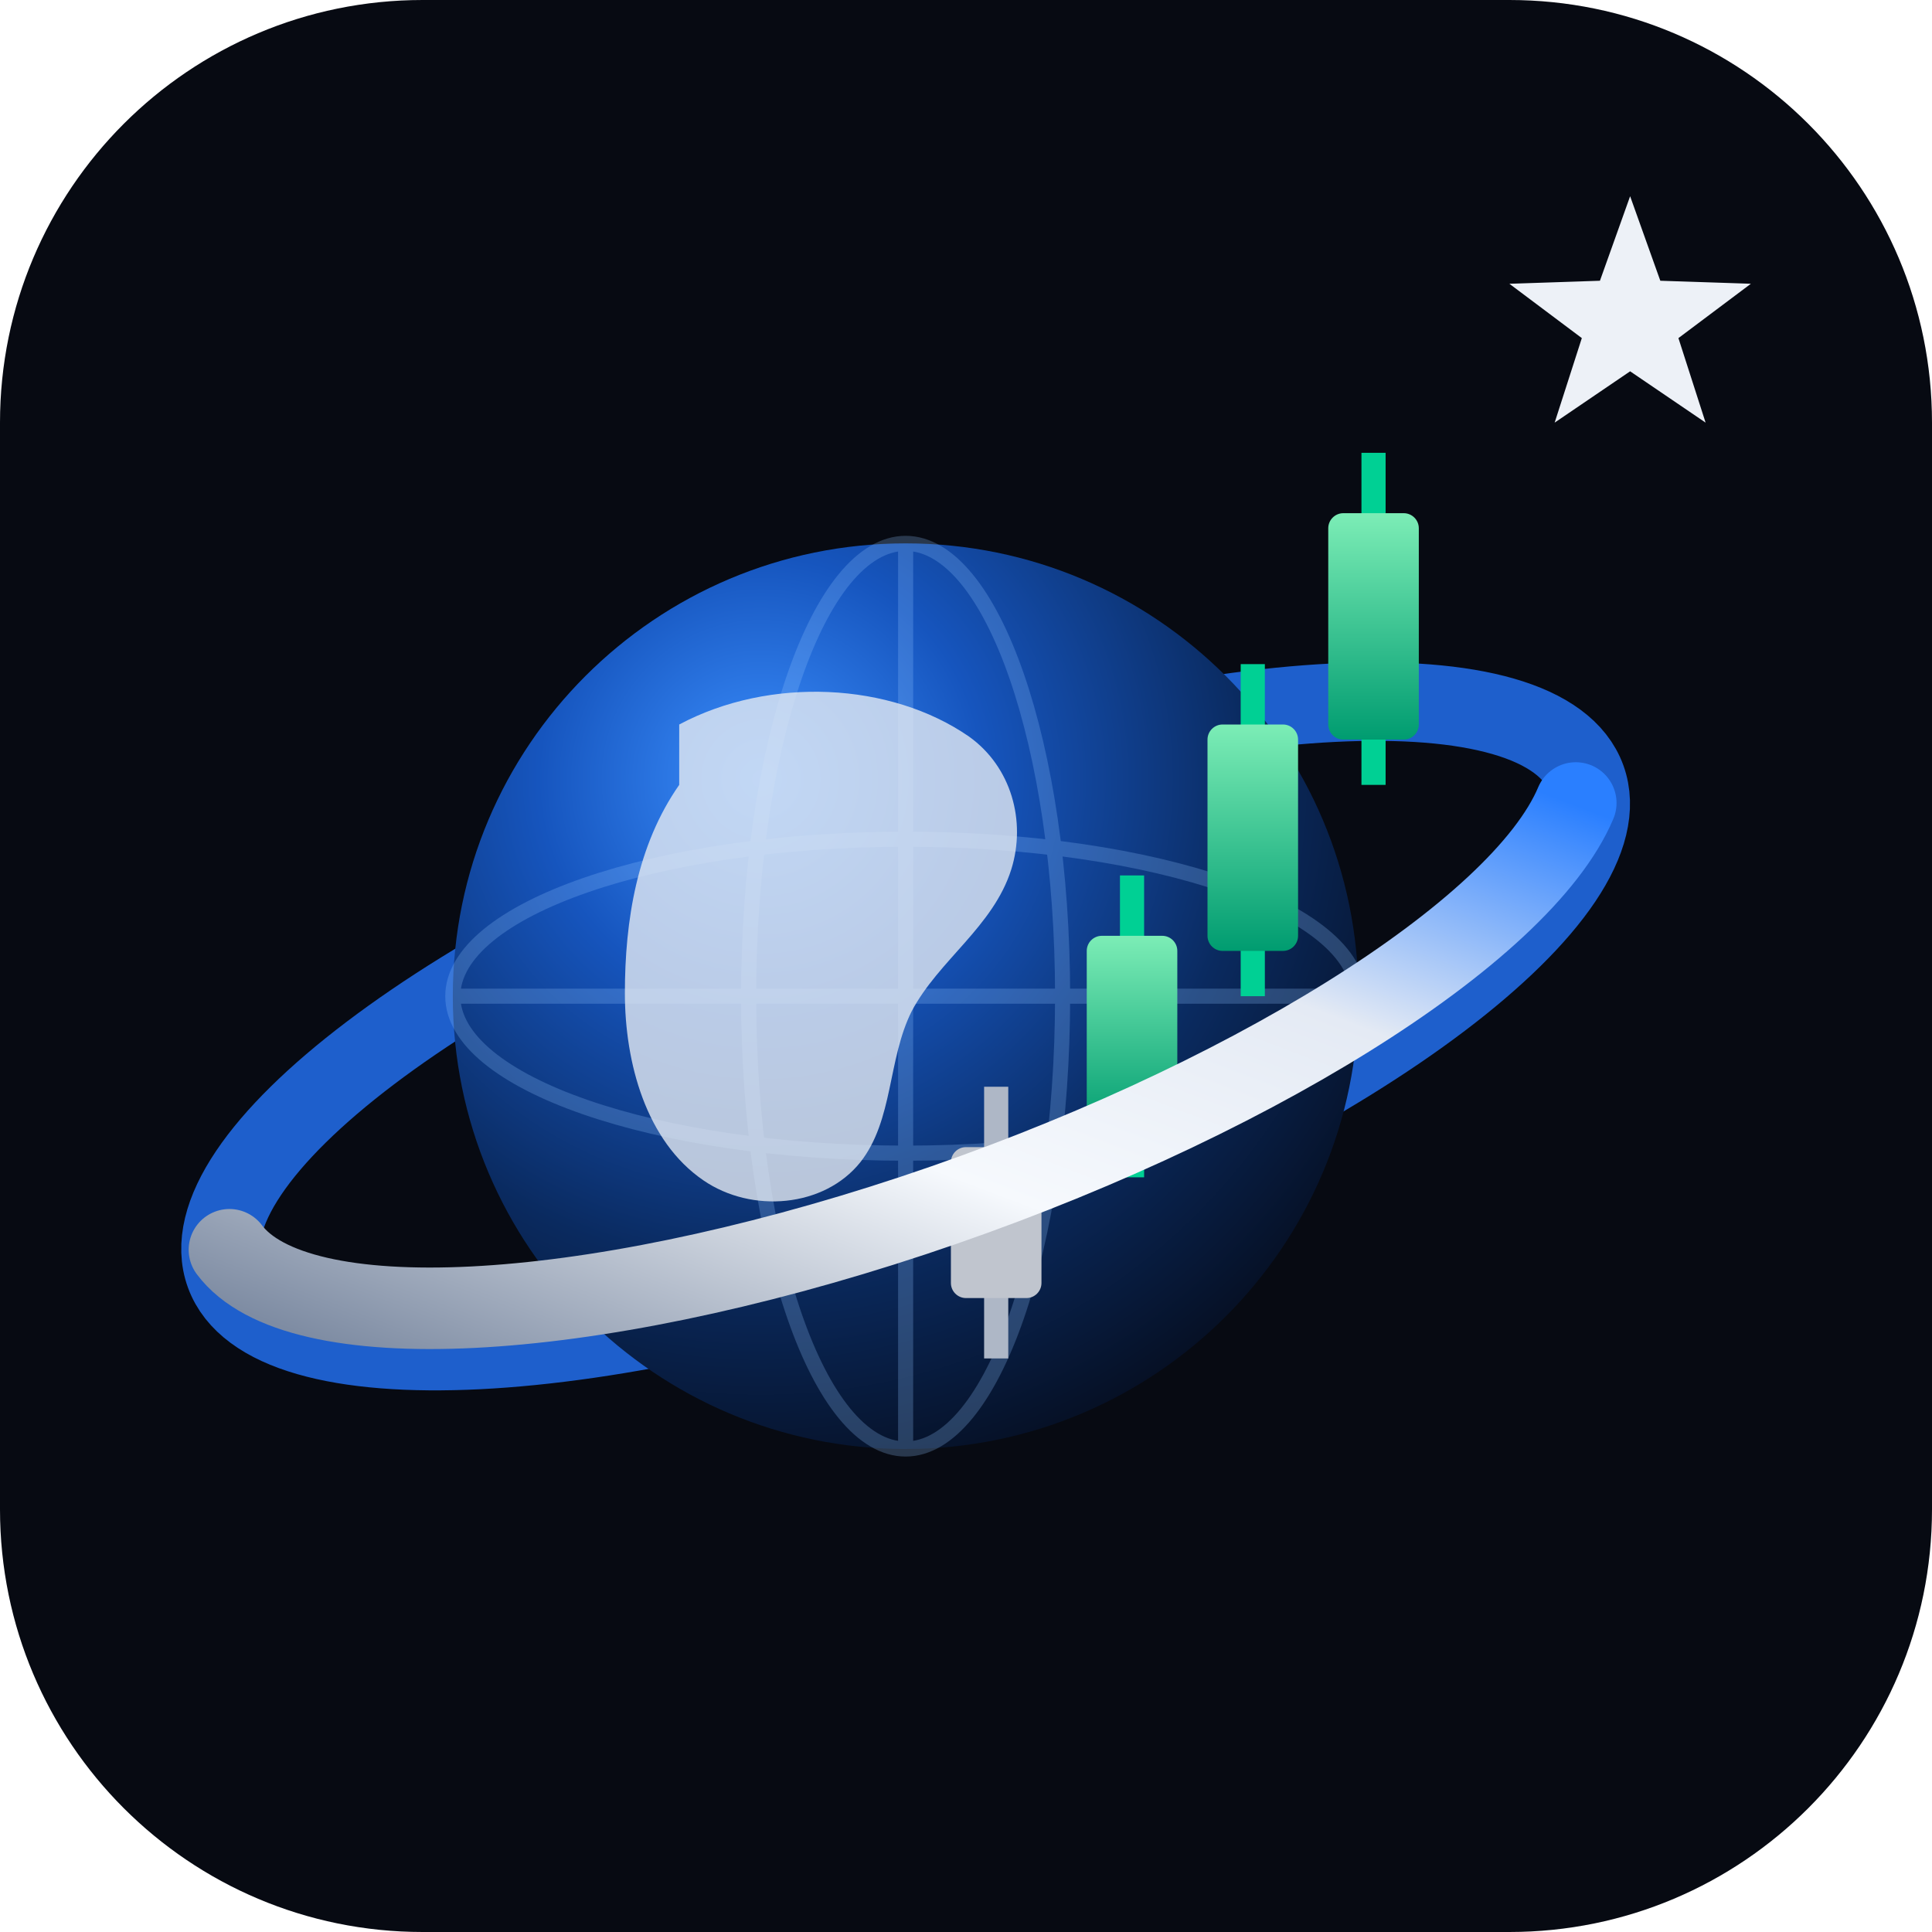
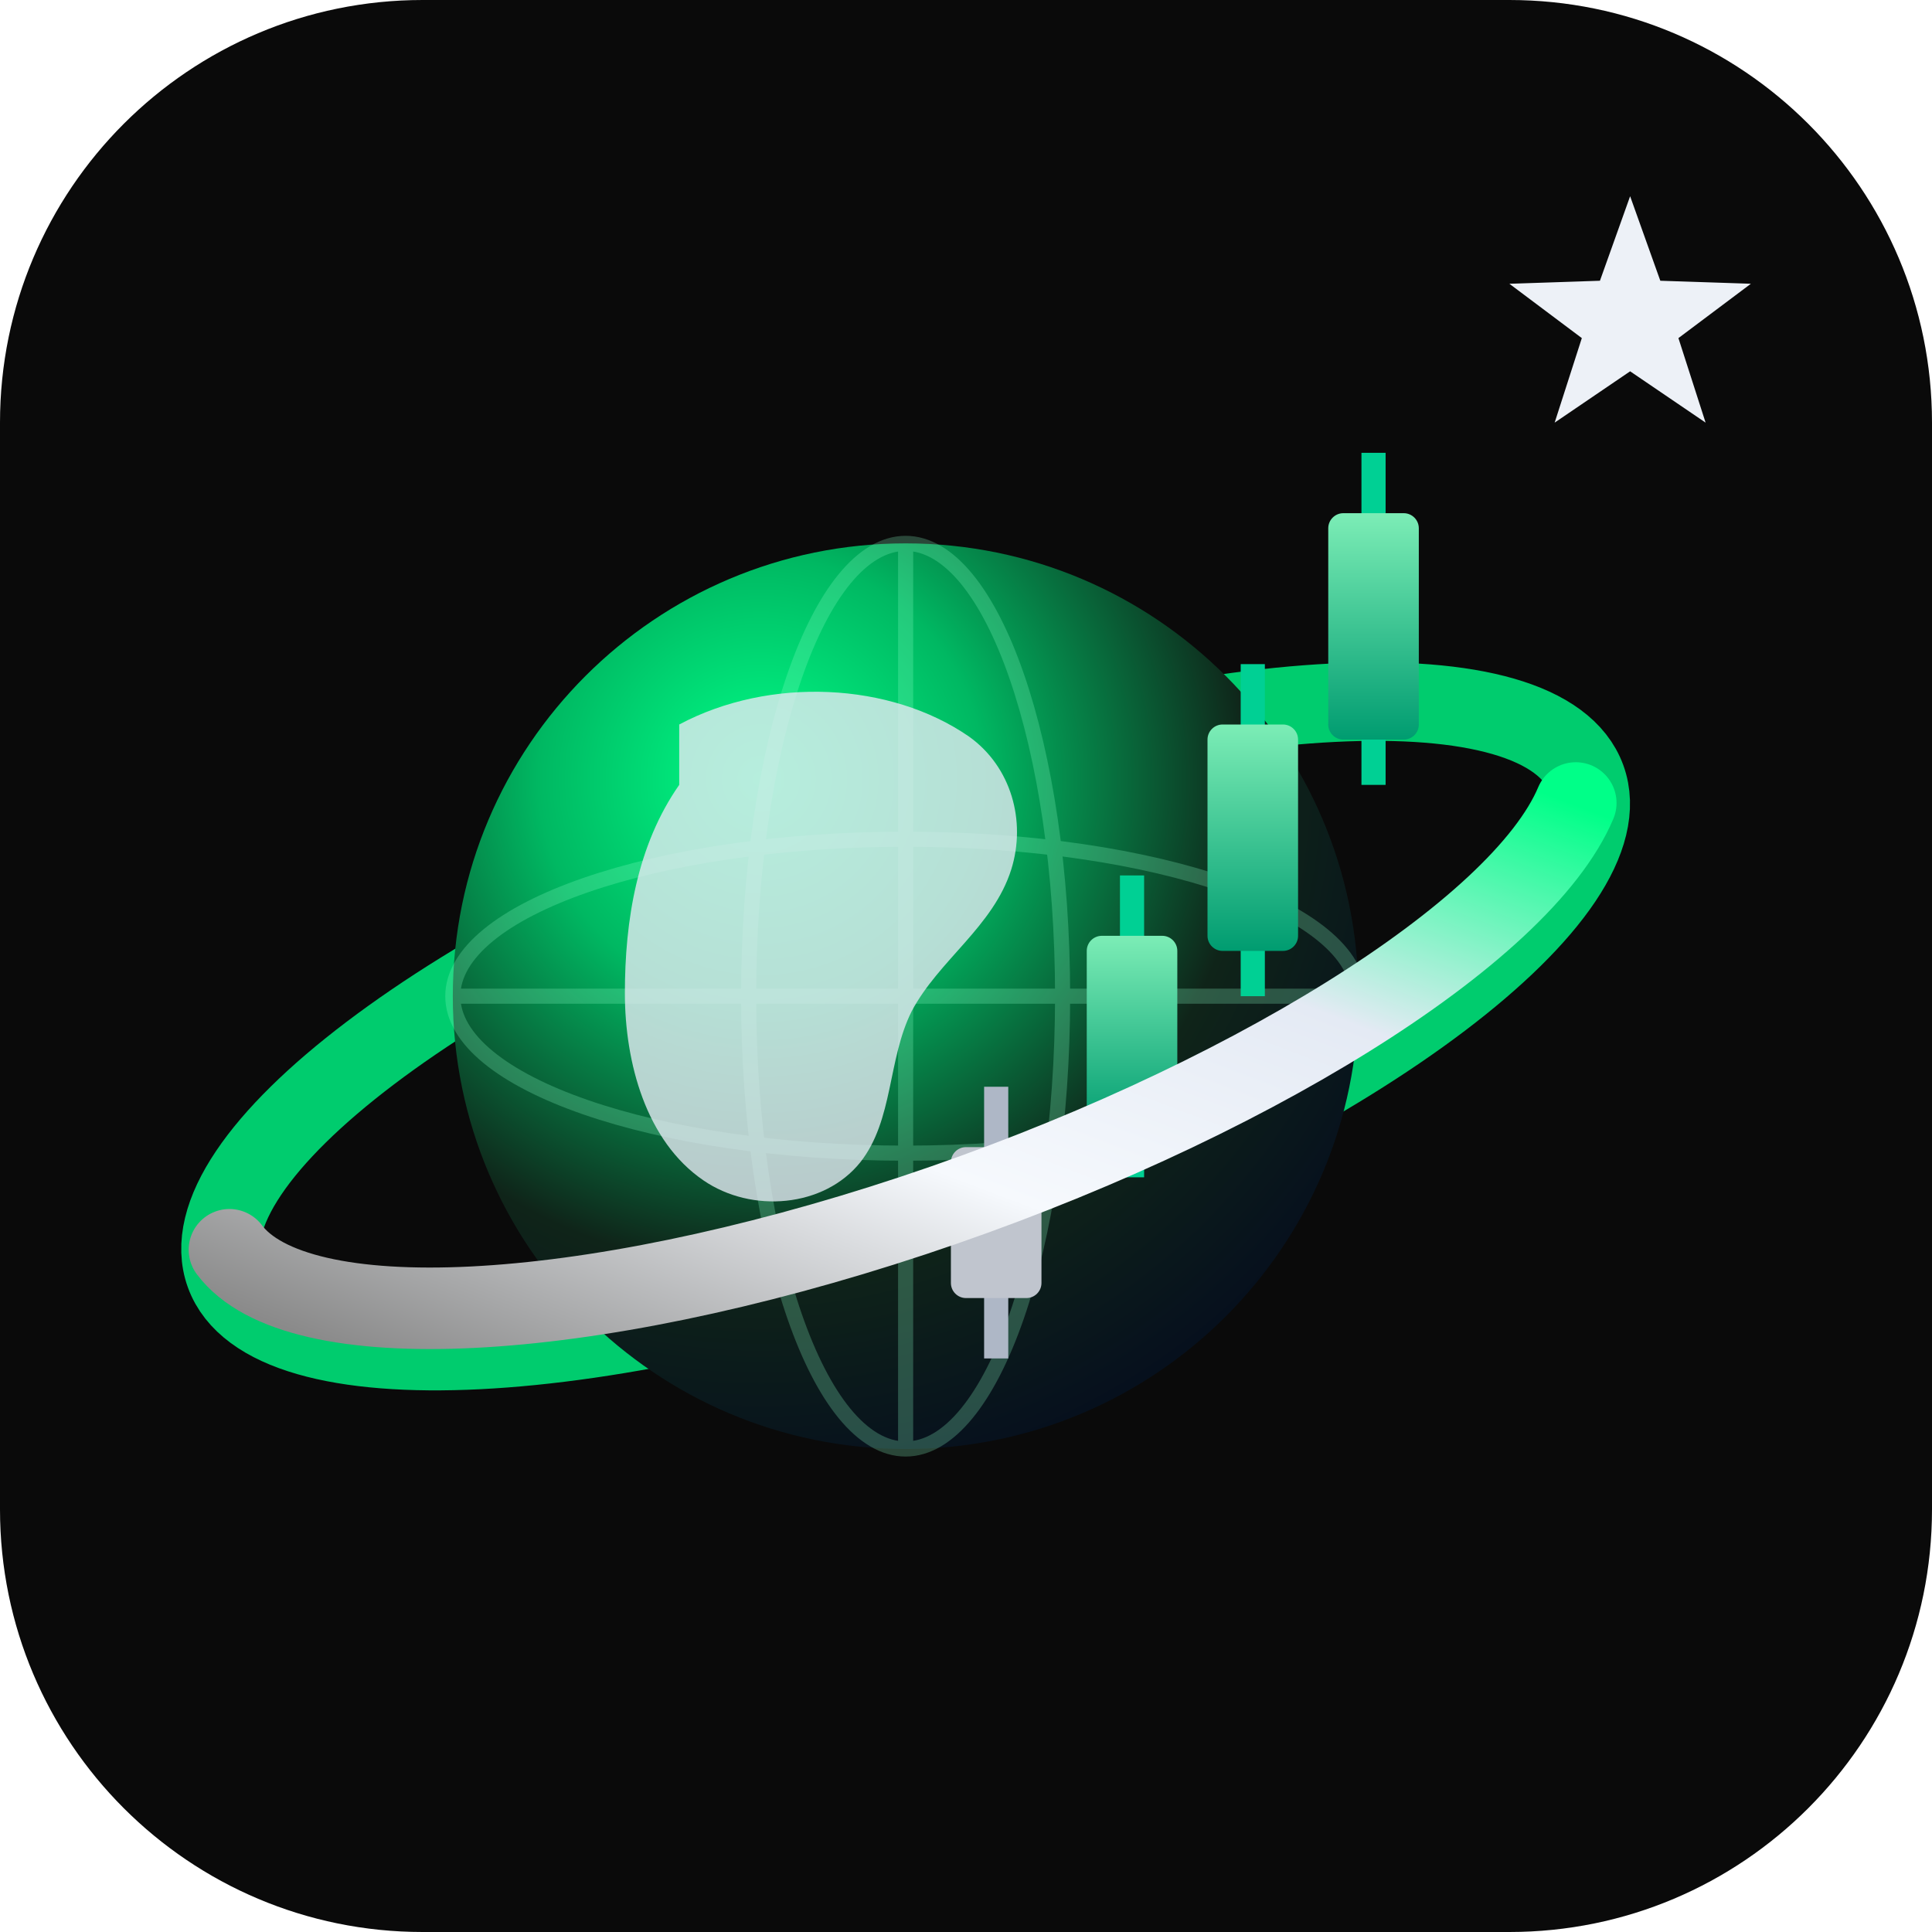
<svg xmlns="http://www.w3.org/2000/svg" viewBox="0 0 64 64" width="64" height="64">
  <defs>
    <radialGradient id="g" cx="34%" cy="26%" r="82%">
-       <stop offset="0%" stop-color="#3B8FFF" />
-       <stop offset="30%" stop-color="#1655BE" />
-       <stop offset="66%" stop-color="#0A2A5F" />
+       <stop offset="0%" stop-color="#00FF88" />
+       <stop offset="30%" stop-color="#00B862" />
+       <stop offset="66%" stop-color="#0F2419" />
      <stop offset="100%" stop-color="#050D1E" />
    </radialGradient>
    <linearGradient id="rf" x1="1" y1="0" x2="0" y2="1">
-       <stop offset="0%" stop-color="#2A7FFF" />
+       <stop offset="0%" stop-color="#00FF88" />
      <stop offset="30%" stop-color="#E4EAF4" />
      <stop offset="60%" stop-color="#F6F9FD" />
-       <stop offset="100%" stop-color="#7E8CA3" />
+       <stop offset="100%" stop-color="#8A8A8A" />
    </linearGradient>
    <linearGradient id="gr" x1="0" y1="1" x2="0" y2="0">
      <stop offset="0%" stop-color="#009C70" />
      <stop offset="100%" stop-color="#7CEDB6" />
    </linearGradient>
  </defs>
-   <rect width="64" height="64" rx="14" fill="#070A12" />
-   <ellipse cx="30" cy="34" rx="24" ry="7.4" transform="rotate(-20 30 34)" stroke="#1E5FCC" stroke-width="2.6" fill="none" />
+   <rect width="64" height="64" rx="14" fill="#0A0A0A" />
+   <ellipse cx="30" cy="34" rx="24" ry="7.4" transform="rotate(-20 30 34)" stroke="#00CC6E" stroke-width="2.6" fill="none" />
  <circle cx="30" cy="33" r="15" fill="url(#g)" />
-   <g stroke="#8FC2FF" fill="none" opacity="0.25" stroke-width="0.5">
+   <g stroke="#8CFFC8" fill="none" opacity="0.25" stroke-width="0.5">
    <ellipse cx="30" cy="33" rx="15" ry="5.2" />
    <ellipse cx="30" cy="33" rx="5.2" ry="15" />
    <path d="M15 33h30M30 18v30" />
  </g>
  <path d="M22.5 24c3-1.6 7-1.4 9.6.4 1.4 1 1.9 2.8 1.4 4.4-.6 1.9-2.4 3-3.3 4.7-.8 1.6-.6 3.6-1.7 5-1.2 1.5-3.6 1.7-5.2.6-1.9-1.3-2.6-3.9-2.6-6.2 0-2.4.4-4.9 1.8-6.9Z" fill="#E4EAF3" opacity="0.8" />
  <g>
    <rect x="32.6" y="36" width="0.8" height="9" fill="#AEB7C6" />
    <rect x="31.5" y="38" width="3" height="5" rx="0.5" fill="#C0C5CE" />
    <rect x="37.1" y="29" width="0.8" height="10" fill="#00D094" />
    <rect x="36" y="31" width="3" height="6.5" rx="0.5" fill="url(#gr)" />
    <rect x="41.1" y="22" width="0.8" height="11" fill="#00D094" />
    <rect x="40" y="24" width="3" height="7.5" rx="0.5" fill="url(#gr)" />
    <rect x="45.1" y="15" width="0.8" height="11" fill="#00D094" />
    <rect x="44" y="17" width="3" height="7.5" rx="0.5" fill="url(#gr)" />
  </g>
  <path d="M52.2 26.6A24 7.4 -20 0 1 7.6 41.4" stroke="url(#rf)" stroke-width="2.7" stroke-linecap="round" fill="none" />
  <path d="M54 6.5 55 9.3 58 9.4 55.6 11.2 56.5 14 54 12.3 51.5 14 52.4 11.2 50 9.4 53 9.3Z" fill="#EDF1F7" />
</svg>
